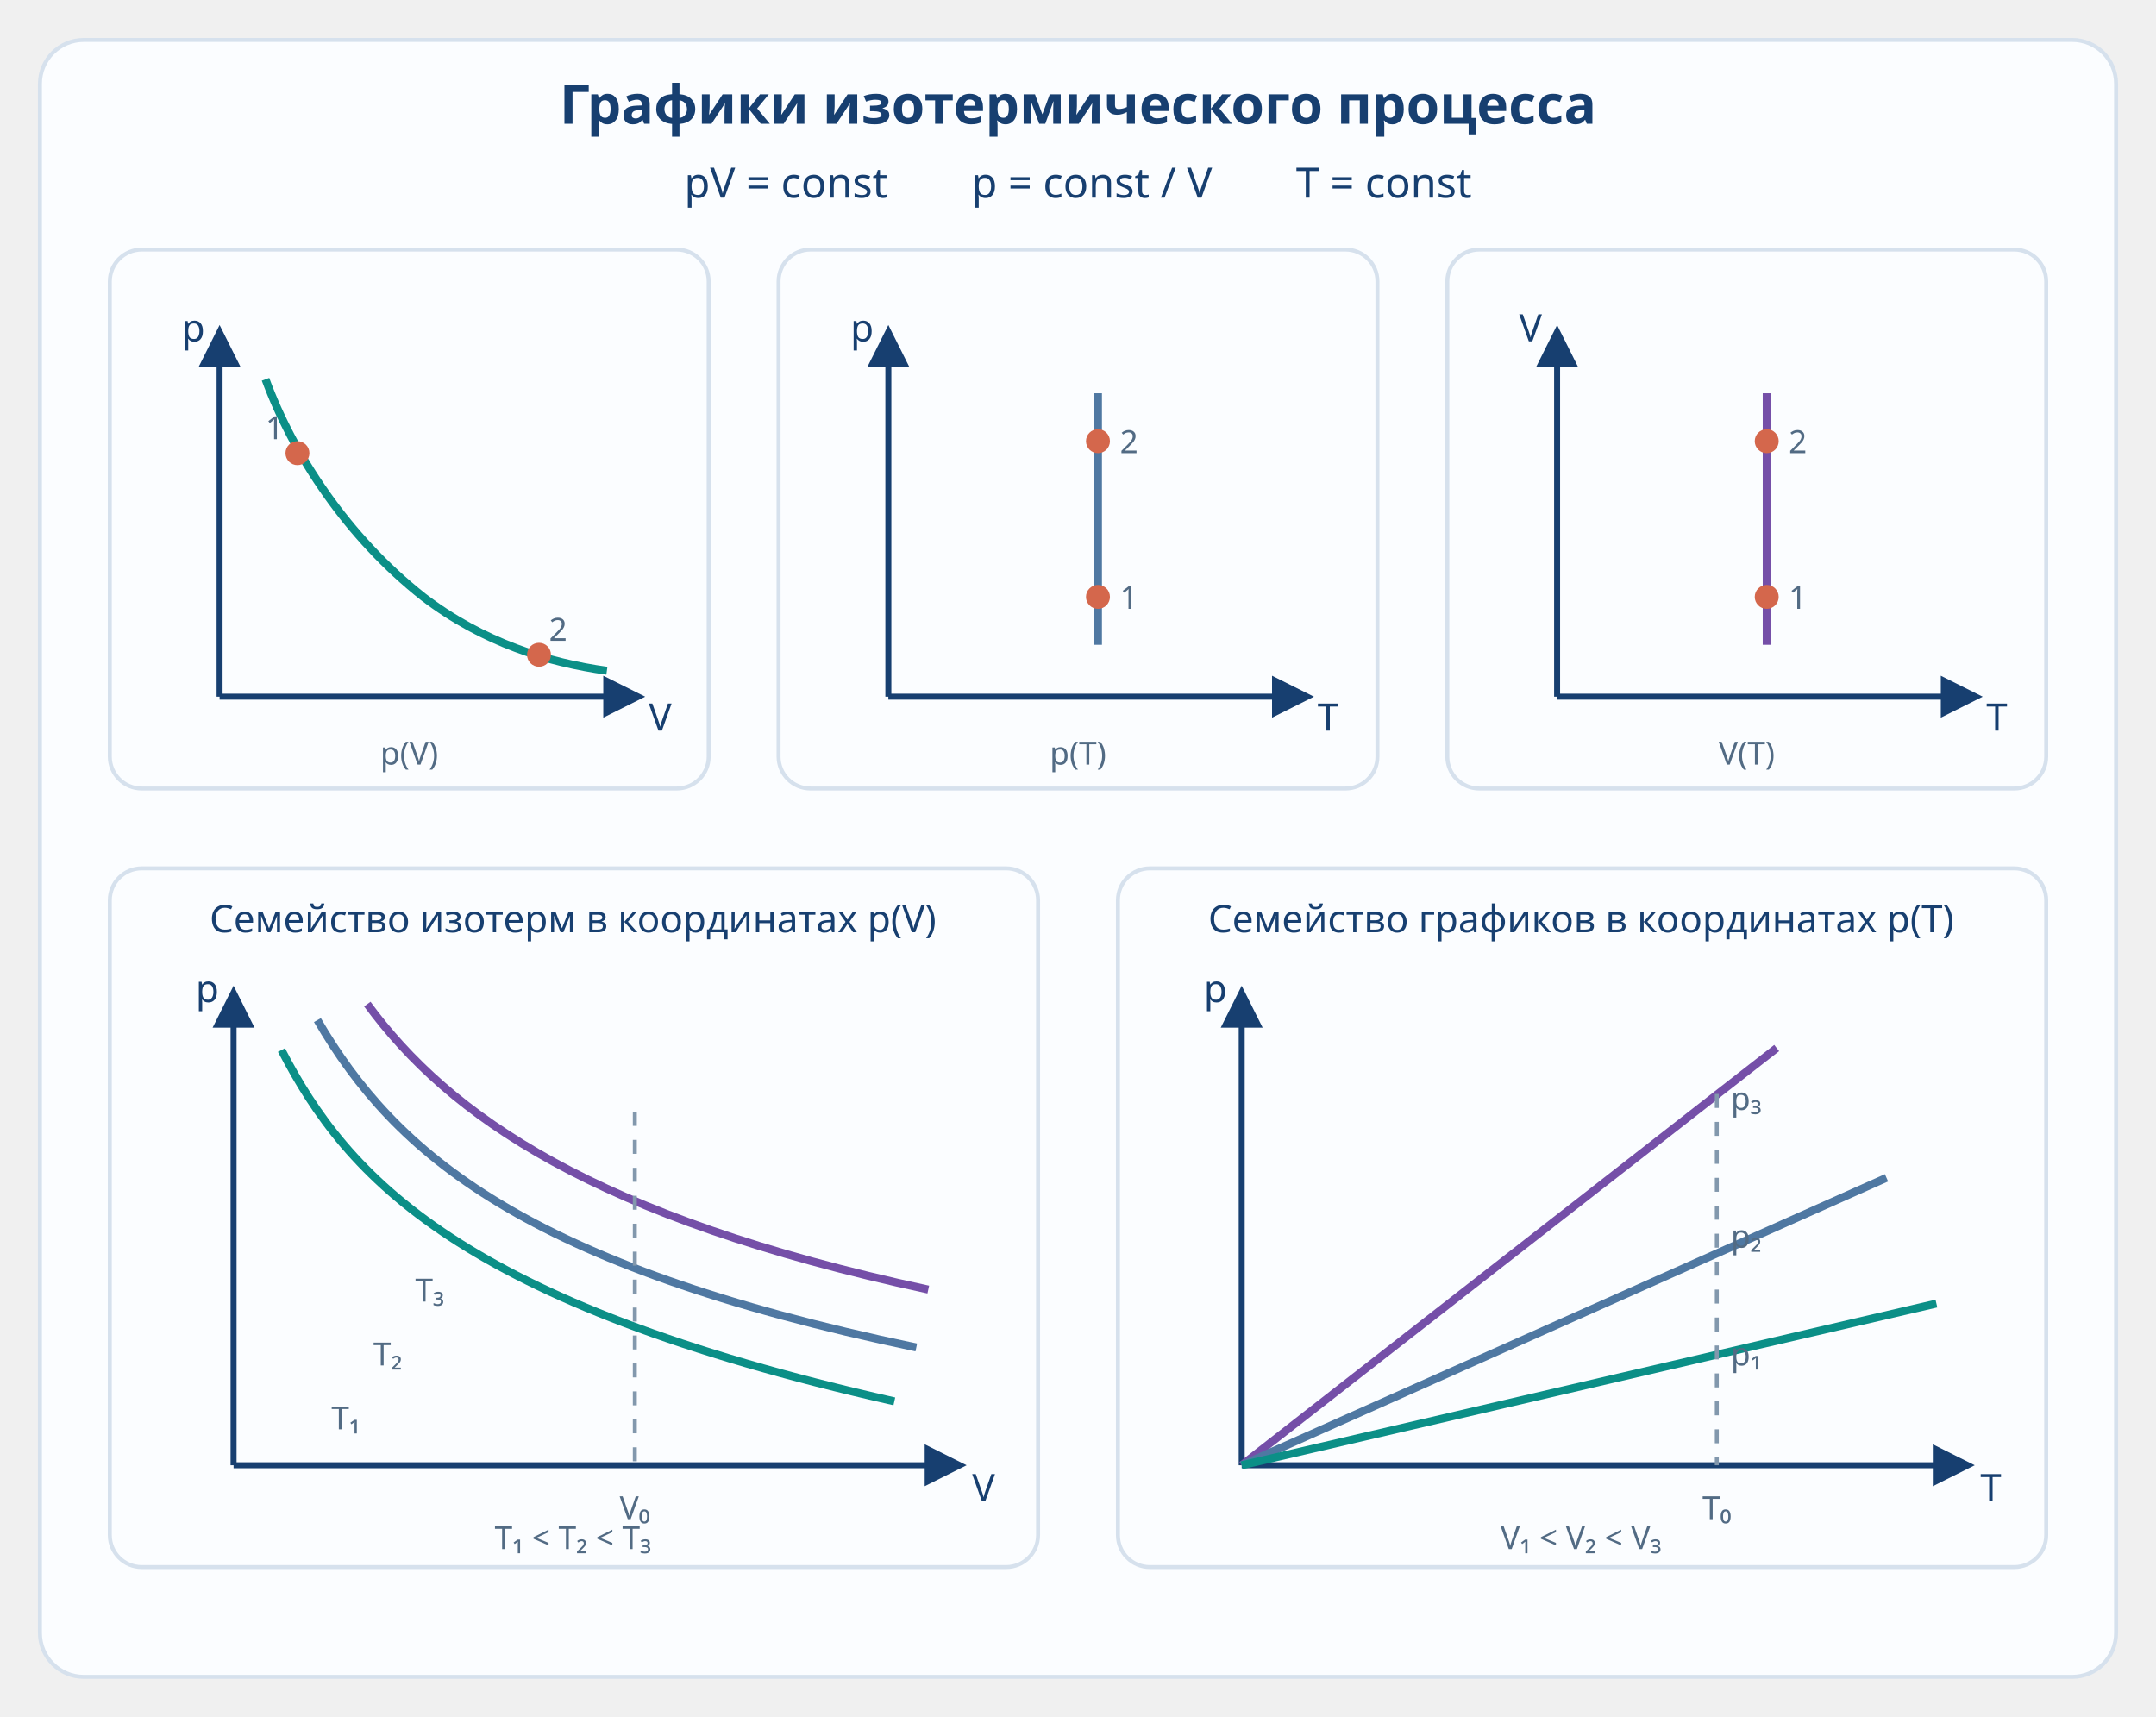
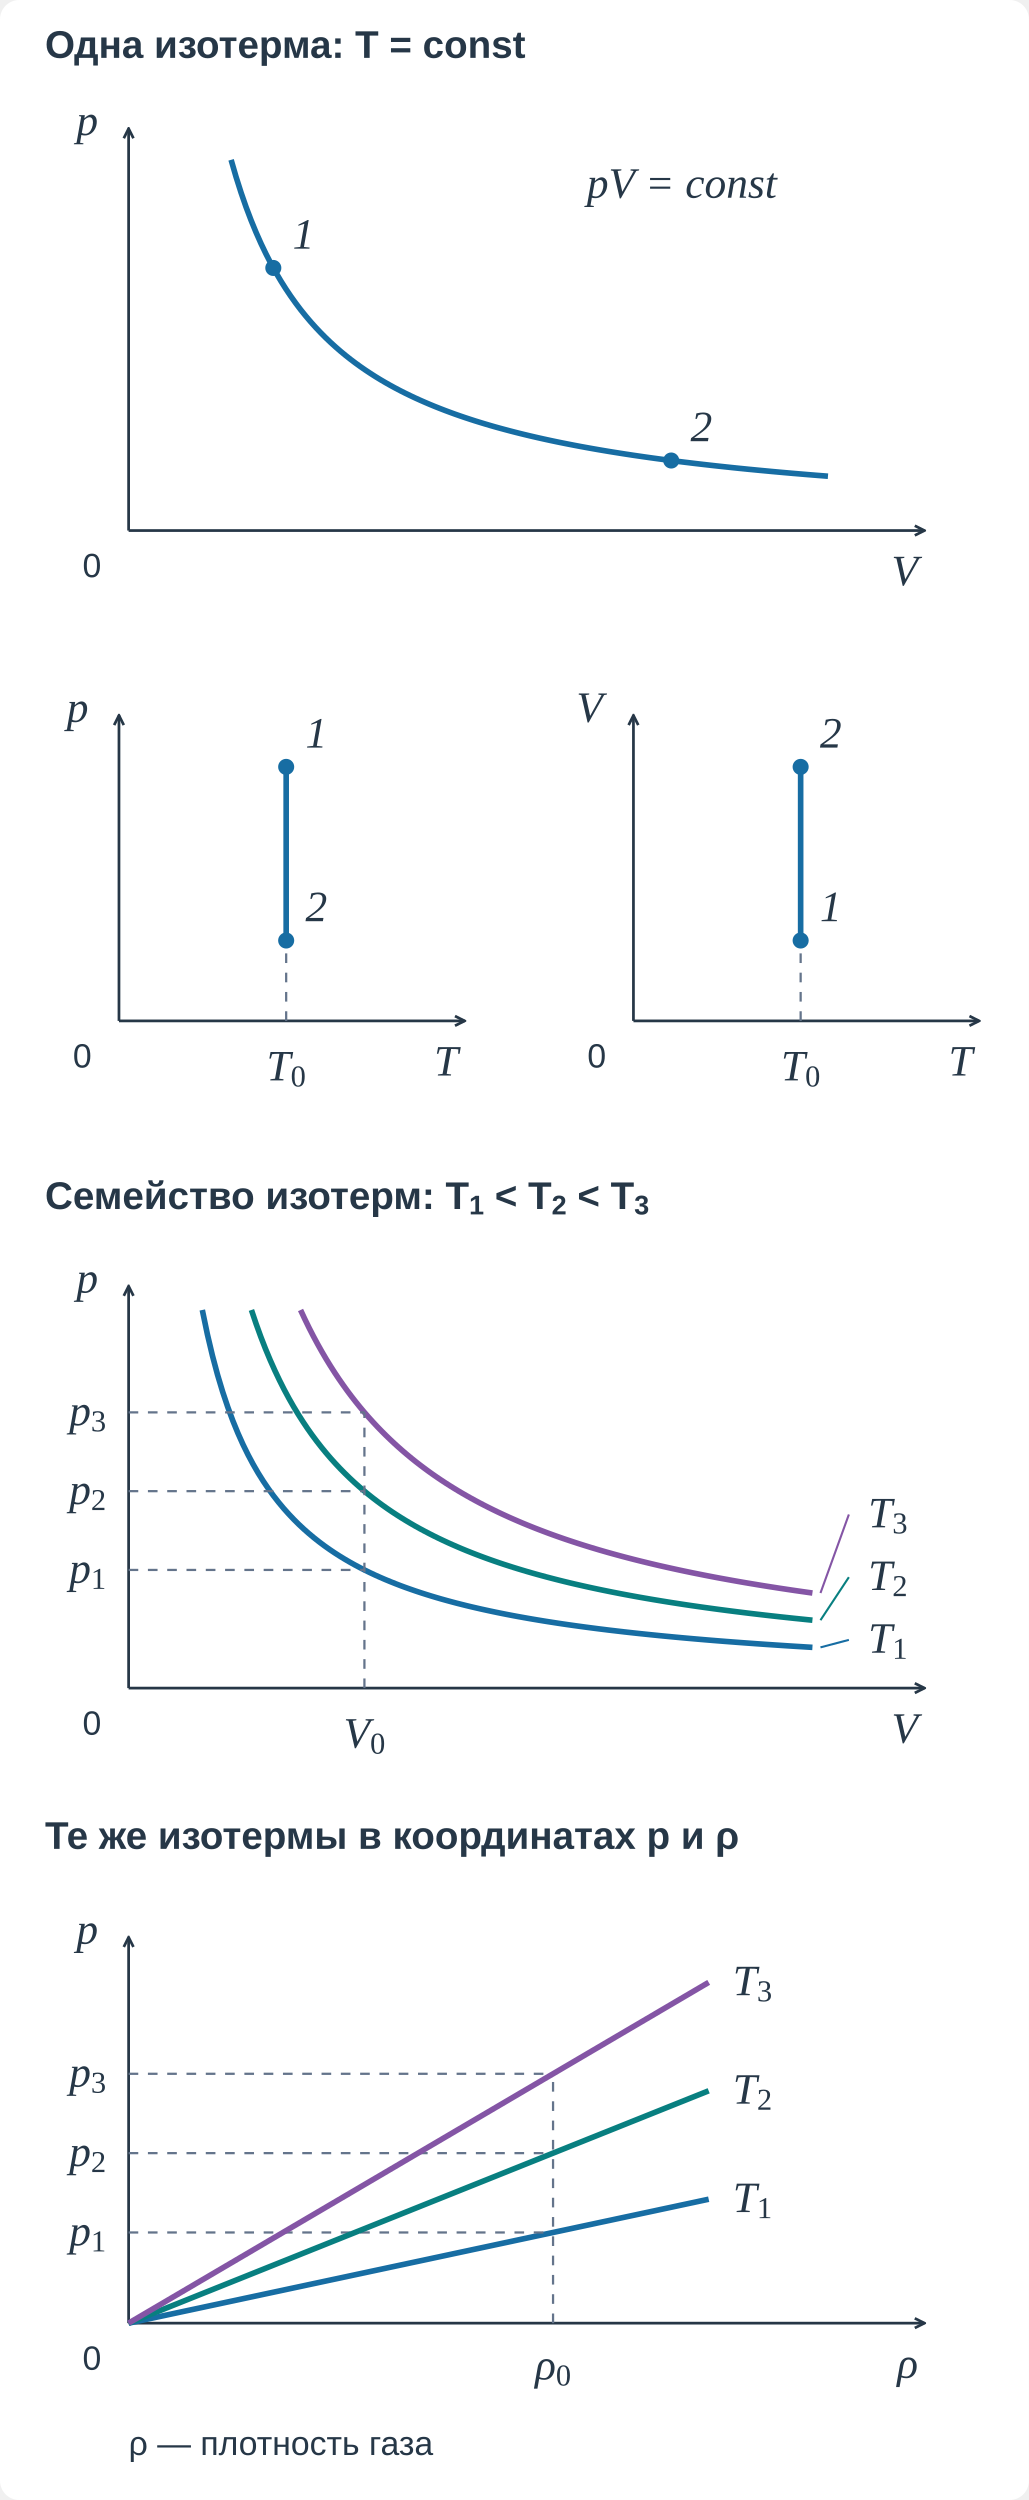
- <svg xmlns="http://www.w3.org/2000/svg" viewBox="0 0 1080 860" role="img" aria-labelledby="title desc">
+ <svg xmlns="http://www.w3.org/2000/svg" viewBox="0 0 640 1555" role="img" aria-labelledby="title desc">
  <defs>
-     <style>
-       .frame,.panel{fill:#fbfdff;stroke:#d6e1ed;stroke-width:2}.axis{stroke:#173f70;stroke-width:3;fill:none;marker-end:url(#arrow)}
-       .curve{stroke:#0b8f87;stroke-width:4;fill:none}.curve2{stroke:#4f78a2;stroke-width:4;fill:none}.curve3{stroke:#754fa8;stroke-width:4;fill:none}
-       .guide{stroke:#8298ad;stroke-width:2;stroke-dasharray:7 7}.point{fill:#d4674c}.heading{font:700 27px system-ui,sans-serif;fill:#173f70}
-       .label{font:19px system-ui,sans-serif;fill:#173f70}.small{font:16px system-ui,sans-serif;fill:#526b84}.formula{font:21px system-ui,sans-serif;fill:#173f70}
-     </style>
-     <marker id="arrow" viewBox="0 0 10 10" refX="8" refY="5" markerWidth="7" markerHeight="7" orient="auto">
-       <path d="M0 0L10 5L0 10z" fill="#173f70" />
+     <marker id="arrow" markerWidth="8" markerHeight="8" refX="7" refY="4" orient="auto-start-reverse" markerUnits="userSpaceOnUse">
+       <path d="M1 1 L7 4 L1 7" fill="none" stroke="#263747" stroke-width="1.7" />
+     </marker>
+     <marker id="route" markerWidth="12" markerHeight="12" refX="10" refY="6" orient="auto" markerUnits="userSpaceOnUse">
+       <path d="M2 2 L10 6 L2 10" fill="none" stroke="#087f80" stroke-width="2.5" />
    </marker>
  </defs>
-   <rect class="frame" x="20" y="20" width="1040" height="820" rx="22" />
-   <text class="heading" x="540" y="62" text-anchor="middle">Графики изотермического процесса</text>
-   <text class="formula" x="540" y="99" text-anchor="middle">pV = const  p = const / V  T = const</text>
-   <g transform="translate(55 125)">
-     <rect class="panel" width="300" height="270" rx="16" />
-     <path class="axis" d="M55 224H264" />
-     <path class="axis" d="M55 224V42" />
-     <text class="label" x="270" y="241">V</text>
-     <text class="label" x="36" y="46">p</text>
-     <path class="curve" d="M78 65C92 103 119 144 157 174C187 197 220 207 249 211" />
-     <circle class="point" cx="94" cy="102" r="6" />
-     <circle class="point" cx="215" cy="203" r="6" />
-     <text class="small" x="78" y="95">1</text>
-     <text class="small" x="220" y="196">2</text>
-     <text class="small" x="150" y="258" text-anchor="middle">p(V)</text>
+   <style>text{font-family:Arial,Helvetica,sans-serif;font-size:24px;fill:#263747}.heading{font-size:24px;font-weight:600}.small{font-size:21px}.math{font-family:Georgia,'Times New Roman',serif;font-size:27px;font-style:italic}.guide{stroke:#64748b;stroke-width:1.4;stroke-dasharray:6 6;fill:none}.axis{stroke:#263747;stroke-width:1.7;fill:none;marker-end:url(#arrow)}.wall{stroke:#263747;stroke-width:2.5;fill:none;stroke-linejoin:round}</style>
+   <rect width="640" height="1555" rx="12" fill="#fff" />
+   <text x="28" y="36" class="heading">Одна изотерма: T = const</text>
+   <line x1="80" y1="330" x2="575" y2="330" class="axis" />
+   <line x1="80" y1="330" x2="80" y2="80" class="axis" />
+   <text x="571" y="364" class="math" text-anchor="end">V</text>
+   <text x="61" y="84" class="math" text-anchor="end">p</text>
+   <text x="63" y="359" class="small" text-anchor="end">0</text>
+   <path d="M143.75 99.41 L146.84 110.08 L149.94 119.81 L153.03 128.72 L156.13 136.90 L159.22 144.44 L162.31 151.41 L165.41 157.88 L168.50 163.90 L171.59 169.51 L174.69 174.75 L177.78 179.66 L180.88 184.28 L183.97 188.61 L187.06 192.70 L190.16 196.55 L193.25 200.20 L196.34 203.65 L199.44 206.92 L202.53 210.03 L205.63 212.99 L208.72 215.80 L211.81 218.48 L214.91 221.04 L218.00 223.48 L221.09 225.81 L224.19 228.05 L227.28 230.19 L230.38 232.24 L233.47 234.22 L236.56 236.11 L239.66 237.93 L242.75 239.68 L245.84 241.36 L248.94 242.99 L252.03 244.55 L255.13 246.06 L258.22 247.52 L261.31 248.92 L264.41 250.28 L267.50 251.60 L270.59 252.87 L273.69 254.10 L276.78 255.30 L279.88 256.45 L282.97 257.58 L286.06 258.66 L289.16 259.72 L292.25 260.74 L295.34 261.74 L298.44 262.70 L301.53 263.64 L304.63 264.56 L307.72 265.45 L310.81 266.31 L313.91 267.15 L317.00 267.97 L320.09 268.77 L323.19 269.55 L326.28 270.31 L329.38 271.05 L332.47 271.77 L335.56 272.48 L338.66 273.17 L341.75 273.84 L344.84 274.50 L347.94 275.14 L351.03 275.76 L354.13 276.37 L357.22 276.97 L360.31 277.56 L363.41 278.13 L366.50 278.69 L369.59 279.24 L372.69 279.78 L375.78 280.30 L378.88 280.82 L381.97 281.32 L385.06 281.81 L388.16 282.30 L391.25 282.77 L394.34 283.24 L397.44 283.69 L400.53 284.14 L403.63 284.58 L406.72 285.01 L409.81 285.43 L412.91 285.84 L416.00 286.25 L419.09 286.65 L422.19 287.04 L425.28 287.43 L428.38 287.80 L431.47 288.18 L434.56 288.54 L437.66 288.90 L440.75 289.25 L443.84 289.60 L446.94 289.94 L450.03 290.27 L453.13 290.60 L456.22 290.93 L459.31 291.25 L462.41 291.56 L465.50 291.87 L468.59 292.17 L471.69 292.47 L474.78 292.76 L477.88 293.05 L480.97 293.34 L484.06 293.62 L487.16 293.90 L490.25 294.17 L493.34 294.44 L496.44 294.70 L499.53 294.96 L502.63 295.22 L505.72 295.47 L508.81 295.72 L511.91 295.96 L515.00 296.21" fill="none" stroke="#176da3" stroke-width="3.5" />
+   <circle cx="170" cy="166.667" r="5" fill="#176da3" />
+   <text x="182" y="154.667" fill="#176da3" class="math">1</text>
+   <circle cx="417.5" cy="286.444" r="5" fill="#176da3" />
+   <text x="429.5" y="274.444" fill="#176da3" class="math">2</text>
+   <text x="365" y="123" class="math">pV = const</text>
+   <g transform="translate(24 365)">
+     <line x1="50" y1="270" x2="265" y2="270" class="axis" />
+     <line x1="50" y1="270" x2="50" y2="80" class="axis" />
+     <text x="261" y="304" class="math" text-anchor="end">T</text>
+     <text x="31" y="84" class="math" text-anchor="end">p</text>
+     <text x="33" y="299" class="small" text-anchor="end">0</text>
+     <line x1="154" y1="270" x2="154" y2="220" class="guide" />
+     <line x1="154" y1="220" x2="154" y2="112" stroke="#176da3" stroke-width="3.5" />
+     <circle cx="154" cy="112" r="5" fill="#176da3" />
+     <text x="166" y="100" fill="#176da3" class="math">1</text>
+     <circle cx="154" cy="220" r="5" fill="#176da3" />
+     <text x="166" y="208" fill="#176da3" class="math">2</text>
+     <text x="154" y="307" class="math" text-anchor="middle">T<tspan baseline-shift="sub" font-size="70%" font-style="normal">0</tspan>
+     </text>
  </g>
-   <g transform="translate(390 125)">
-     <rect class="panel" width="300" height="270" rx="16" />
-     <path class="axis" d="M55 224H264" />
-     <path class="axis" d="M55 224V42" />
-     <text class="label" x="270" y="241">T</text>
-     <text class="label" x="36" y="46">p</text>
-     <line class="curve2" x1="160" y1="72" x2="160" y2="198" />
-     <circle class="point" cx="160" cy="174" r="6" />
-     <circle class="point" cx="160" cy="96" r="6" />
-     <text class="small" x="171" y="180">1</text>
-     <text class="small" x="171" y="102">2</text>
-     <text class="small" x="150" y="258" text-anchor="middle">p(T)</text>
+   <g transform="translate(344 365)">
+     <line x1="50" y1="270" x2="265" y2="270" class="axis" />
+     <line x1="50" y1="270" x2="50" y2="80" class="axis" />
+     <text x="261" y="304" class="math" text-anchor="end">T</text>
+     <text x="31" y="84" class="math" text-anchor="end">V</text>
+     <text x="33" y="299" class="small" text-anchor="end">0</text>
+     <line x1="154" y1="270" x2="154" y2="220" class="guide" />
+     <line x1="154" y1="220" x2="154" y2="112" stroke="#176da3" stroke-width="3.5" />
+     <circle cx="154" cy="220" r="5" fill="#176da3" />
+     <text x="166" y="208" fill="#176da3" class="math">1</text>
+     <circle cx="154" cy="112" r="5" fill="#176da3" />
+     <text x="166" y="100" fill="#176da3" class="math">2</text>
+     <text x="154" y="307" class="math" text-anchor="middle">T<tspan baseline-shift="sub" font-size="70%" font-style="normal">0</tspan>
+     </text>
  </g>
-   <g transform="translate(725 125)">
-     <rect class="panel" width="300" height="270" rx="16" />
-     <path class="axis" d="M55 224H264" />
-     <path class="axis" d="M55 224V42" />
-     <text class="label" x="270" y="241">T</text>
-     <text class="label" x="36" y="46">V</text>
-     <line class="curve3" x1="160" y1="72" x2="160" y2="198" />
-     <circle class="point" cx="160" cy="174" r="6" />
-     <circle class="point" cx="160" cy="96" r="6" />
-     <text class="small" x="171" y="180">1</text>
-     <text class="small" x="171" y="102">2</text>
-     <text class="small" x="150" y="258" text-anchor="middle">V(T)</text>
-   </g>
-   <g transform="translate(55 435)">
-     <rect class="panel" width="465" height="350" rx="16" />
-     <text class="label" x="232" y="32" text-anchor="middle">Семейство изотерм в координатах p(V)</text>
-     <path class="axis" d="M62 299H425" />
-     <path class="axis" d="M62 299V63" />
-     <text class="label" x="432" y="317">V</text>
-     <text class="label" x="43" y="67">p</text>
-     <path class="curve" d="M86 91C119 155 176 218 393 267" />
-     <path class="curve2" d="M104 76C143 143 208 199 404 240" />
-     <path class="curve3" d="M129 68C170 124 243 175 410 211" />
-     <line class="guide" x1="263" y1="122" x2="263" y2="299" />
-     <text class="small" x="263" y="326" text-anchor="middle">V₀</text>
-     <text class="small" x="111" y="281">T₁</text>
-     <text class="small" x="132" y="249">T₂</text>
-     <text class="small" x="153" y="217">T₃</text>
-     <text class="small" x="232" y="341" text-anchor="middle">T₁ &lt; T₂ &lt; T₃</text>
-   </g>
-   <g transform="translate(560 435)">
-     <rect class="panel" width="465" height="350" rx="16" />
-     <text class="label" x="232" y="32" text-anchor="middle">Семейство графиков в координатах p(T)</text>
-     <path class="axis" d="M62 299H425" />
-     <path class="axis" d="M62 299V63" />
-     <text class="label" x="432" y="317">T</text>
-     <text class="label" x="43" y="67">p</text>
-     <path class="curve3" d="M62 299L330 90" />
-     <path class="curve2" d="M62 299L385 155" />
-     <path class="curve" d="M62 299L410 218" />
-     <line class="guide" x1="300" y1="113" x2="300" y2="299" />
-     <text class="small" x="300" y="326" text-anchor="middle">T₀</text>
-     <text class="small" x="307" y="121">p₃</text>
-     <text class="small" x="307" y="190">p₂</text>
-     <text class="small" x="307" y="249">p₁</text>
-     <text class="small" x="232" y="341" text-anchor="middle">V₁ &lt; V₂ &lt; V₃</text>
-   </g>
+   <text x="28" y="752" class="heading">Семейство изотерм: T<tspan baseline-shift="sub" font-size="70%" font-style="normal">1</tspan> &lt; T<tspan baseline-shift="sub" font-size="70%" font-style="normal">2</tspan> &lt; T<tspan baseline-shift="sub" font-size="70%" font-style="normal">3</tspan>
+   </text>
+   <line x1="80" y1="1050" x2="575" y2="1050" class="axis" />
+   <line x1="80" y1="1050" x2="80" y2="800" class="axis" />
+   <text x="571" y="1084" class="math" text-anchor="end">V</text>
+   <text x="61" y="804" class="math" text-anchor="end">p</text>
+   <text x="63" y="1079" class="small" text-anchor="end">0</text>
+   <path d="M125.83 814.80 L129.00 829.98 L132.16 843.32 L135.32 855.14 L138.48 865.67 L141.65 875.13 L144.81 883.66 L147.97 891.40 L151.13 898.45 L154.30 904.90 L157.46 910.83 L160.62 916.29 L163.78 921.33 L166.95 926.01 L170.11 930.37 L173.27 934.42 L176.43 938.21 L179.60 941.76 L182.76 945.09 L185.92 948.23 L189.08 951.18 L192.25 953.96 L195.41 956.59 L198.57 959.08 L201.73 961.45 L204.90 963.69 L208.06 965.82 L211.22 967.85 L214.38 969.78 L217.55 971.63 L220.71 973.39 L223.87 975.07 L227.03 976.68 L230.20 978.23 L233.36 979.71 L236.52 981.13 L239.68 982.49 L242.85 983.80 L246.01 985.06 L249.17 986.28 L252.33 987.45 L255.50 988.57 L258.66 989.66 L261.82 990.71 L264.98 991.72 L268.15 992.70 L271.31 993.65 L274.47 994.57 L277.63 995.45 L280.80 996.31 L283.96 997.15 L287.12 997.95 L290.28 998.74 L293.45 999.50 L296.61 1000.23 L299.77 1000.95 L302.93 1001.64 L306.10 1002.32 L309.26 1002.98 L312.42 1003.62 L315.58 1004.24 L318.75 1004.85 L321.91 1005.44 L325.07 1006.01 L328.23 1006.57 L331.40 1007.12 L334.56 1007.65 L337.72 1008.17 L340.88 1008.68 L344.05 1009.17 L347.21 1009.66 L350.37 1010.13 L353.53 1010.59 L356.70 1011.04 L359.86 1011.48 L363.02 1011.91 L366.18 1012.33 L369.35 1012.74 L372.51 1013.15 L375.67 1013.54 L378.83 1013.93 L382.00 1014.30 L385.16 1014.67 L388.32 1015.04 L391.48 1015.39 L394.65 1015.74 L397.81 1016.08 L400.97 1016.41 L404.13 1016.74 L407.30 1017.06 L410.46 1017.38 L413.62 1017.69 L416.78 1017.99 L419.95 1018.29 L423.11 1018.58 L426.27 1018.87 L429.43 1019.15 L432.60 1019.43 L435.76 1019.70 L438.92 1019.97 L442.08 1020.23 L445.25 1020.49 L448.41 1020.74 L451.57 1020.99 L454.73 1021.23 L457.90 1021.47 L461.06 1021.71 L464.22 1021.94 L467.38 1022.17 L470.55 1022.40 L473.71 1022.62 L476.87 1022.84 L480.03 1023.05 L483.20 1023.26 L486.36 1023.47 L489.52 1023.68 L492.68 1023.88 L495.85 1024.08 L499.01 1024.27 L502.17 1024.47 L505.33 1024.66" fill="none" stroke="#176da3" stroke-width="3.5" />
+   <line x1="80" y1="976.5" x2="226.667" y2="976.5" class="guide" />
+   <text x="66" y="984.5" class="math" text-anchor="end">p<tspan baseline-shift="sub" font-size="70%" font-style="normal">1</tspan>
+   </text>
+   <line x1="510.333" y1="1024.655" x2="528" y2="1020" stroke="#176da3" stroke-width="1.3" />
+   <text x="540" y="1028" class="math" fill="#176da3">T<tspan baseline-shift="sub" font-size="70%" font-style="normal">1</tspan>
+   </text>
+   <path d="M156.39 814.80 L159.30 823.42 L162.20 831.44 L165.11 838.91 L168.02 845.88 L170.93 852.41 L173.84 858.53 L176.74 864.29 L179.65 869.71 L182.56 874.82 L185.47 879.65 L188.38 884.22 L191.28 888.55 L194.19 892.66 L197.10 896.57 L200.01 900.29 L202.91 903.83 L205.82 907.21 L208.73 910.43 L211.64 913.52 L214.55 916.46 L217.45 919.29 L220.36 922.00 L223.27 924.60 L226.18 927.09 L229.09 929.49 L231.99 931.79 L234.90 934.01 L237.81 936.15 L240.72 938.21 L243.63 940.20 L246.53 942.11 L249.44 943.96 L252.35 945.75 L255.26 947.48 L258.16 949.16 L261.07 950.78 L263.98 952.34 L266.89 953.86 L269.80 955.34 L272.70 956.77 L275.61 958.15 L278.52 959.50 L281.43 960.80 L284.34 962.07 L287.24 963.31 L290.15 964.51 L293.06 965.67 L295.97 966.81 L298.87 967.91 L301.78 968.99 L304.69 970.04 L307.60 971.06 L310.51 972.06 L313.41 973.03 L316.32 973.97 L319.23 974.90 L322.14 975.80 L325.05 976.68 L327.95 977.54 L330.86 978.38 L333.77 979.20 L336.68 980.00 L339.58 980.79 L342.49 981.55 L345.40 982.30 L348.31 983.04 L351.22 983.76 L354.12 984.46 L357.03 985.15 L359.94 985.82 L362.85 986.48 L365.76 987.13 L368.66 987.76 L371.57 988.38 L374.48 988.99 L377.39 989.58 L380.29 990.17 L383.20 990.74 L386.11 991.31 L389.02 991.86 L391.93 992.40 L394.83 992.93 L397.74 993.46 L400.65 993.97 L403.56 994.47 L406.47 994.97 L409.37 995.45 L412.28 995.93 L415.19 996.40 L418.10 996.86 L421.01 997.31 L423.91 997.76 L426.82 998.20 L429.73 998.63 L432.64 999.05 L435.54 999.47 L438.45 999.88 L441.36 1000.28 L444.27 1000.68 L447.18 1001.07 L450.08 1001.45 L452.99 1001.83 L455.90 1002.20 L458.81 1002.57 L461.72 1002.93 L464.62 1003.29 L467.53 1003.64 L470.44 1003.98 L473.35 1004.32 L476.25 1004.66 L479.16 1004.99 L482.07 1005.31 L484.98 1005.64 L487.89 1005.95 L490.79 1006.26 L493.70 1006.57 L496.61 1006.87 L499.52 1007.17 L502.43 1007.47 L505.33 1007.76" fill="none" stroke="#087f80" stroke-width="3.5" />
+   <line x1="80" y1="927.5" x2="226.667" y2="927.5" class="guide" />
+   <text x="66" y="935.5" class="math" text-anchor="end">p<tspan baseline-shift="sub" font-size="70%" font-style="normal">2</tspan>
+   </text>
+   <line x1="510.333" y1="1007.759" x2="528" y2="981" stroke="#087f80" stroke-width="1.3" />
+   <text x="540" y="989" class="math" fill="#087f80">T<tspan baseline-shift="sub" font-size="70%" font-style="normal">2</tspan>
+   </text>
+   <path d="M186.94 814.80 L189.60 820.49 L192.25 825.92 L194.90 831.09 L197.56 836.03 L200.21 840.76 L202.86 845.27 L205.52 849.60 L208.17 853.75 L210.82 857.73 L213.48 861.55 L216.13 865.23 L218.78 868.76 L221.44 872.16 L224.09 875.43 L226.74 878.59 L229.40 881.63 L232.05 884.57 L234.70 887.41 L237.36 890.15 L240.01 892.80 L242.66 895.36 L245.32 897.85 L247.97 900.25 L250.62 902.58 L253.28 904.84 L255.93 907.03 L258.58 909.15 L261.24 911.21 L263.89 913.21 L266.54 915.16 L269.19 917.05 L271.85 918.89 L274.50 920.68 L277.15 922.42 L279.81 924.11 L282.46 925.76 L285.11 927.37 L287.77 928.94 L290.42 930.46 L293.07 931.95 L295.73 933.40 L298.38 934.82 L301.03 936.20 L303.69 937.55 L306.34 938.87 L308.99 940.16 L311.65 941.42 L314.30 942.64 L316.95 943.85 L319.61 945.02 L322.26 946.17 L324.91 947.30 L327.57 948.40 L330.22 949.47 L332.87 950.53 L335.53 951.56 L338.18 952.57 L340.83 953.57 L343.49 954.54 L346.14 955.49 L348.79 956.42 L351.45 957.34 L354.10 958.23 L356.75 959.11 L359.41 959.98 L362.06 960.82 L364.71 961.65 L367.36 962.47 L370.02 963.27 L372.67 964.06 L375.32 964.83 L377.98 965.59 L380.63 966.33 L383.28 967.06 L385.94 967.78 L388.59 968.49 L391.24 969.18 L393.90 969.87 L396.55 970.54 L399.20 971.20 L401.86 971.85 L404.51 972.49 L407.16 973.12 L409.82 973.74 L412.47 974.34 L415.12 974.94 L417.78 975.53 L420.43 976.11 L423.08 976.68 L425.74 977.25 L428.39 977.80 L431.04 978.35 L433.70 978.88 L436.35 979.41 L439.00 979.94 L441.66 980.45 L444.31 980.96 L446.96 981.46 L449.62 981.95 L452.27 982.43 L454.92 982.91 L457.57 983.38 L460.23 983.85 L462.88 984.31 L465.53 984.76 L468.19 985.20 L470.84 985.64 L473.49 986.08 L476.15 986.51 L478.80 986.93 L481.45 987.34 L484.11 987.76 L486.76 988.16 L489.41 988.56 L492.07 988.96 L494.72 989.35 L497.37 989.73 L500.03 990.11 L502.68 990.49 L505.33 990.86" fill="none" stroke="#8455a5" stroke-width="3.5" />
+   <line x1="80" y1="878.5" x2="226.667" y2="878.5" class="guide" />
+   <text x="66" y="886.5" class="math" text-anchor="end">p<tspan baseline-shift="sub" font-size="70%" font-style="normal">3</tspan>
+   </text>
+   <line x1="510.333" y1="990.862" x2="528" y2="942" stroke="#8455a5" stroke-width="1.3" />
+   <text x="540" y="950" class="math" fill="#8455a5">T<tspan baseline-shift="sub" font-size="70%" font-style="normal">3</tspan>
+   </text>
+   <line x1="226.667" y1="1050" x2="226.667" y2="878.5" class="guide" />
+   <text x="226.667" y="1087" class="math" text-anchor="middle">V<tspan baseline-shift="sub" font-size="70%" font-style="normal">0</tspan>
+   </text>
+   <text x="28" y="1150" class="heading">Те же изотермы в координатах p и ρ</text>
+   <line x1="80" y1="1445" x2="575" y2="1445" class="axis" />
+   <line x1="80" y1="1445" x2="80" y2="1205" class="axis" />
+   <text x="571" y="1479" class="math" text-anchor="end">ρ</text>
+   <text x="61" y="1209" class="math" text-anchor="end">p</text>
+   <text x="63" y="1474" class="small" text-anchor="end">0</text>
+   <path d="M80.00 1445.00 L83.01 1444.36 L86.01 1443.72 L89.02 1443.07 L92.03 1442.43 L95.03 1441.79 L98.04 1441.15 L101.05 1440.50 L104.05 1439.86 L107.06 1439.22 L110.07 1438.58 L113.07 1437.93 L116.08 1437.29 L119.09 1436.65 L122.09 1436.01 L125.10 1435.37 L128.11 1434.72 L131.11 1434.08 L134.12 1433.44 L137.13 1432.80 L140.13 1432.15 L143.14 1431.51 L146.15 1430.87 L149.15 1430.23 L152.16 1429.58 L155.17 1428.94 L158.17 1428.30 L161.18 1427.66 L164.19 1427.01 L167.19 1426.37 L170.20 1425.73 L173.21 1425.09 L176.21 1424.45 L179.22 1423.80 L182.23 1423.16 L185.23 1422.52 L188.24 1421.88 L191.25 1421.23 L194.25 1420.59 L197.26 1419.95 L200.27 1419.31 L203.27 1418.66 L206.28 1418.02 L209.29 1417.38 L212.29 1416.74 L215.30 1416.10 L218.31 1415.45 L221.31 1414.81 L224.32 1414.17 L227.33 1413.53 L230.33 1412.88 L233.34 1412.24 L236.35 1411.60 L239.35 1410.96 L242.36 1410.31 L245.37 1409.67 L248.37 1409.03 L251.38 1408.39 L254.39 1407.74 L257.39 1407.10 L260.40 1406.46 L263.41 1405.82 L266.41 1405.18 L269.42 1404.53 L272.43 1403.89 L275.43 1403.25 L278.44 1402.61 L281.45 1401.96 L284.45 1401.32 L287.46 1400.68 L290.47 1400.04 L293.47 1399.39 L296.48 1398.75 L299.49 1398.11 L302.49 1397.47 L305.50 1396.83 L308.51 1396.18 L311.51 1395.54 L314.52 1394.90 L317.53 1394.26 L320.53 1393.61 L323.54 1392.97 L326.55 1392.33 L329.55 1391.69 L332.56 1391.04 L335.57 1390.40 L338.57 1389.76 L341.58 1389.12 L344.59 1388.47 L347.59 1387.83 L350.60 1387.19 L353.61 1386.55 L356.61 1385.91 L359.62 1385.26 L362.63 1384.62 L365.63 1383.98 L368.64 1383.34 L371.65 1382.69 L374.65 1382.05 L377.66 1381.41 L380.67 1380.77 L383.67 1380.12 L386.68 1379.48 L389.69 1378.84 L392.69 1378.20 L395.70 1377.56 L398.71 1376.91 L401.71 1376.27 L404.72 1375.63 L407.73 1374.99 L410.73 1374.34 L413.74 1373.70 L416.75 1373.06 L419.75 1372.42 L422.76 1371.77 L425.77 1371.13 L428.77 1370.49 L431.78 1369.85 L434.79 1369.20 L437.79 1368.56 L440.80 1367.92" fill="none" stroke="#176da3" stroke-width="3.5" />
+   <line x1="80" y1="1388.6" x2="344" y2="1388.6" class="guide" />
+   <text x="66" y="1396.6" class="math" text-anchor="end">p<tspan baseline-shift="sub" font-size="70%" font-style="normal">1</tspan>
+   </text>
+   <text x="455.8" y="1375.92" class="math">T<tspan baseline-shift="sub" font-size="70%" font-style="normal">1</tspan>
+   </text>
+   <path d="M80.00 1445.00 L83.01 1443.80 L86.01 1442.59 L89.02 1441.39 L92.03 1440.18 L95.03 1438.98 L98.04 1437.77 L101.05 1436.57 L104.05 1435.37 L107.06 1434.16 L110.07 1432.96 L113.07 1431.75 L116.08 1430.55 L119.09 1429.34 L122.09 1428.14 L125.10 1426.93 L128.11 1425.73 L131.11 1424.53 L134.12 1423.32 L137.13 1422.12 L140.13 1420.91 L143.14 1419.71 L146.15 1418.50 L149.15 1417.30 L152.16 1416.10 L155.17 1414.89 L158.17 1413.69 L161.18 1412.48 L164.19 1411.28 L167.19 1410.07 L170.20 1408.87 L173.21 1407.66 L176.21 1406.46 L179.22 1405.26 L182.23 1404.05 L185.23 1402.85 L188.24 1401.64 L191.25 1400.44 L194.25 1399.23 L197.26 1398.03 L200.27 1396.83 L203.27 1395.62 L206.28 1394.42 L209.29 1393.21 L212.29 1392.01 L215.30 1390.80 L218.31 1389.60 L221.31 1388.39 L224.32 1387.19 L227.33 1385.99 L230.33 1384.78 L233.34 1383.58 L236.35 1382.37 L239.35 1381.17 L242.36 1379.96 L245.37 1378.76 L248.37 1377.56 L251.38 1376.35 L254.39 1375.15 L257.39 1373.94 L260.40 1372.74 L263.41 1371.53 L266.41 1370.33 L269.42 1369.12 L272.43 1367.92 L275.43 1366.72 L278.44 1365.51 L281.45 1364.31 L284.45 1363.10 L287.46 1361.90 L290.47 1360.69 L293.47 1359.49 L296.48 1358.29 L299.49 1357.08 L302.49 1355.88 L305.50 1354.67 L308.51 1353.47 L311.51 1352.26 L314.52 1351.06 L317.53 1349.85 L320.53 1348.65 L323.54 1347.45 L326.55 1346.24 L329.55 1345.04 L332.56 1343.83 L335.57 1342.63 L338.57 1341.42 L341.58 1340.22 L344.59 1339.02 L347.59 1337.81 L350.60 1336.61 L353.61 1335.40 L356.61 1334.20 L359.62 1332.99 L362.63 1331.79 L365.63 1330.58 L368.64 1329.38 L371.65 1328.18 L374.65 1326.97 L377.66 1325.77 L380.67 1324.56 L383.67 1323.36 L386.68 1322.15 L389.69 1320.95 L392.69 1319.74 L395.70 1318.54 L398.71 1317.34 L401.71 1316.13 L404.72 1314.93 L407.73 1313.72 L410.73 1312.52 L413.74 1311.31 L416.75 1310.11 L419.75 1308.91 L422.76 1307.70 L425.77 1306.50 L428.77 1305.29 L431.78 1304.09 L434.79 1302.88 L437.79 1301.68 L440.80 1300.47" fill="none" stroke="#087f80" stroke-width="3.5" />
+   <line x1="80" y1="1339.25" x2="344" y2="1339.25" class="guide" />
+   <text x="66" y="1347.25" class="math" text-anchor="end">p<tspan baseline-shift="sub" font-size="70%" font-style="normal">2</tspan>
+   </text>
+   <text x="455.8" y="1308.475" class="math">T<tspan baseline-shift="sub" font-size="70%" font-style="normal">2</tspan>
+   </text>
+   <path d="M80.00 1445.00 L83.01 1443.23 L86.01 1441.47 L89.02 1439.70 L92.03 1437.93 L95.03 1436.17 L98.04 1434.40 L101.05 1432.64 L104.05 1430.87 L107.06 1429.10 L110.07 1427.34 L113.07 1425.57 L116.08 1423.80 L119.09 1422.04 L122.09 1420.27 L125.10 1418.50 L128.11 1416.74 L131.11 1414.97 L134.12 1413.20 L137.13 1411.44 L140.13 1409.67 L143.14 1407.91 L146.15 1406.14 L149.15 1404.37 L152.16 1402.61 L155.17 1400.84 L158.17 1399.07 L161.18 1397.31 L164.19 1395.54 L167.19 1393.77 L170.20 1392.01 L173.21 1390.24 L176.21 1388.47 L179.22 1386.71 L182.23 1384.94 L185.23 1383.18 L188.24 1381.41 L191.25 1379.64 L194.25 1377.88 L197.26 1376.11 L200.27 1374.34 L203.27 1372.58 L206.28 1370.81 L209.29 1369.04 L212.29 1367.28 L215.30 1365.51 L218.31 1363.74 L221.31 1361.98 L224.32 1360.21 L227.33 1358.45 L230.33 1356.68 L233.34 1354.91 L236.35 1353.15 L239.35 1351.38 L242.36 1349.61 L245.37 1347.85 L248.37 1346.08 L251.38 1344.31 L254.39 1342.55 L257.39 1340.78 L260.40 1339.02 L263.41 1337.25 L266.41 1335.48 L269.42 1333.72 L272.43 1331.95 L275.43 1330.18 L278.44 1328.42 L281.45 1326.65 L284.45 1324.88 L287.46 1323.12 L290.47 1321.35 L293.47 1319.58 L296.48 1317.82 L299.49 1316.05 L302.49 1314.29 L305.50 1312.52 L308.51 1310.75 L311.51 1308.99 L314.52 1307.22 L317.53 1305.45 L320.53 1303.69 L323.54 1301.92 L326.55 1300.15 L329.55 1298.39 L332.56 1296.62 L335.57 1294.85 L338.57 1293.09 L341.58 1291.32 L344.59 1289.56 L347.59 1287.79 L350.60 1286.02 L353.61 1284.26 L356.61 1282.49 L359.62 1280.72 L362.63 1278.96 L365.63 1277.19 L368.64 1275.42 L371.65 1273.66 L374.65 1271.89 L377.66 1270.12 L380.67 1268.36 L383.67 1266.59 L386.68 1264.83 L389.69 1263.06 L392.69 1261.29 L395.70 1259.53 L398.71 1257.76 L401.71 1255.99 L404.72 1254.23 L407.73 1252.46 L410.73 1250.69 L413.74 1248.93 L416.75 1247.16 L419.75 1245.39 L422.76 1243.63 L425.77 1241.86 L428.77 1240.10 L431.78 1238.33 L434.79 1236.56 L437.79 1234.80 L440.80 1233.03" fill="none" stroke="#8455a5" stroke-width="3.5" />
+   <line x1="80" y1="1289.9" x2="344" y2="1289.9" class="guide" />
+   <text x="66" y="1297.9" class="math" text-anchor="end">p<tspan baseline-shift="sub" font-size="70%" font-style="normal">3</tspan>
+   </text>
+   <text x="455.8" y="1241.03" class="math">T<tspan baseline-shift="sub" font-size="70%" font-style="normal">3</tspan>
+   </text>
+   <line x1="344" y1="1445" x2="344" y2="1289.9" class="guide" />
+   <text x="344" y="1480" class="math" text-anchor="middle">ρ<tspan baseline-shift="sub" font-size="70%" font-style="normal">0</tspan>
+   </text>
+   <text x="80" y="1527" class="small">ρ — плотность газа</text>
</svg>
